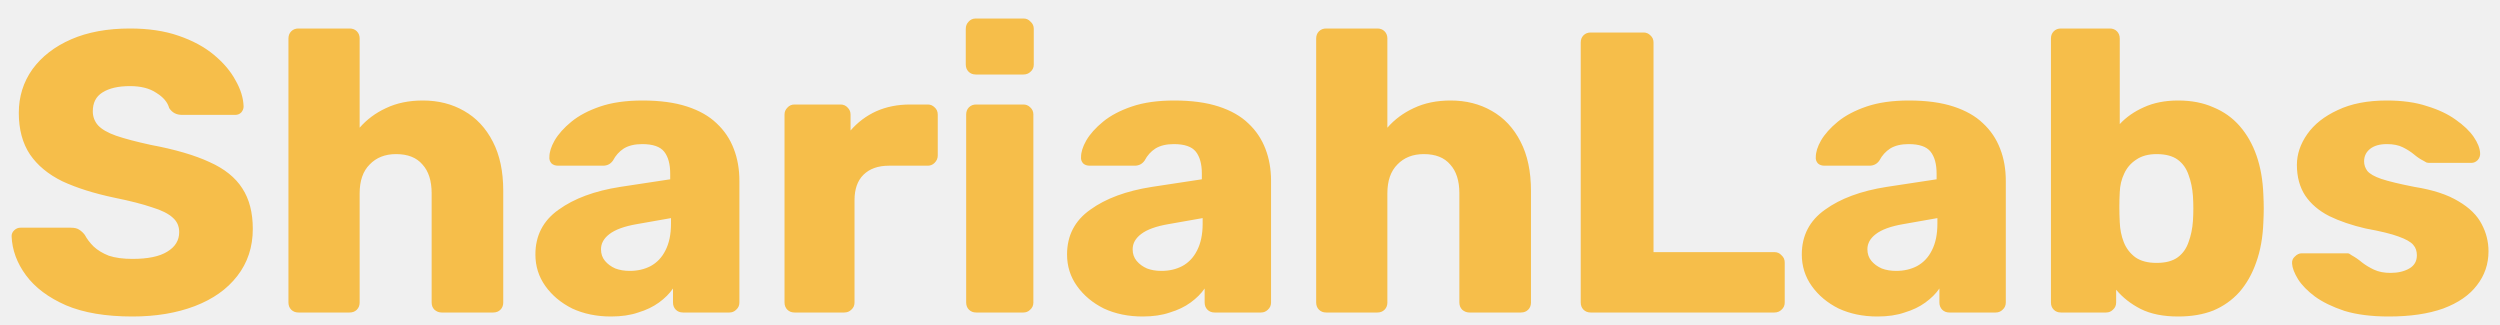
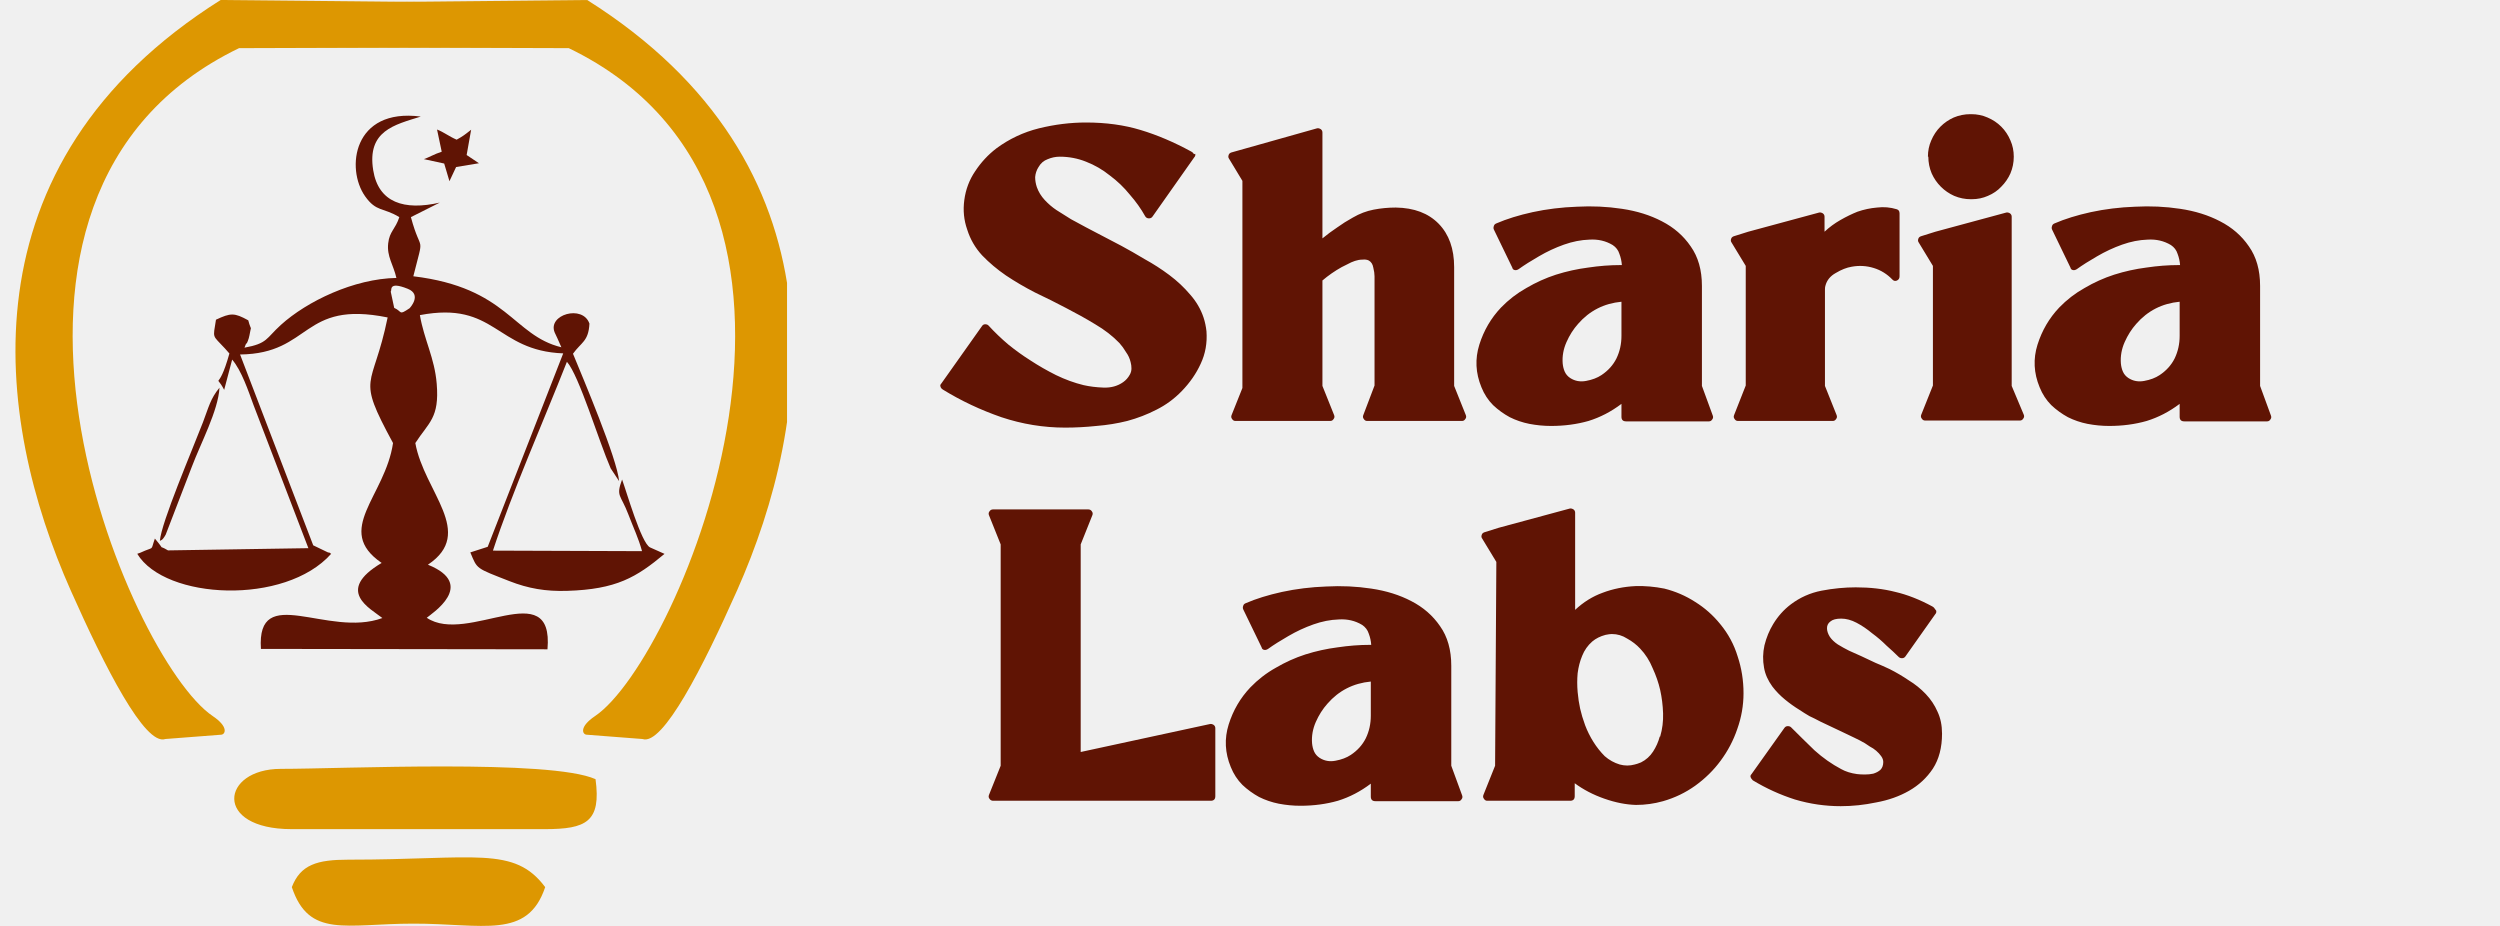
- <svg xmlns="http://www.w3.org/2000/svg" width="100" height="13" viewBox="0 0 100 13" fill="none">
-   <path d="M5.296 12.66C4.229 12.66 3.344 12.511 2.64 12.212C1.936 11.903 1.403 11.503 1.04 11.012C0.677 10.521 0.485 9.999 0.464 9.444C0.464 9.359 0.496 9.284 0.56 9.22C0.635 9.145 0.72 9.108 0.816 9.108H2.832C2.981 9.108 3.093 9.135 3.168 9.188C3.253 9.241 3.328 9.311 3.392 9.396C3.477 9.556 3.595 9.711 3.744 9.86C3.904 10.009 4.107 10.132 4.352 10.228C4.608 10.313 4.923 10.356 5.296 10.356C5.915 10.356 6.379 10.26 6.688 10.068C7.008 9.876 7.168 9.615 7.168 9.284C7.168 9.049 7.083 8.857 6.912 8.708C6.741 8.548 6.464 8.409 6.08 8.292C5.707 8.164 5.205 8.036 4.576 7.908C3.765 7.737 3.072 7.519 2.496 7.252C1.931 6.975 1.499 6.617 1.2 6.18C0.901 5.732 0.752 5.177 0.752 4.516C0.752 3.865 0.933 3.284 1.296 2.772C1.669 2.26 2.187 1.86 2.848 1.572C3.509 1.284 4.293 1.14 5.2 1.14C5.936 1.14 6.581 1.236 7.136 1.428C7.701 1.62 8.176 1.876 8.56 2.196C8.944 2.516 9.232 2.857 9.424 3.22C9.627 3.572 9.733 3.919 9.744 4.26C9.744 4.345 9.712 4.425 9.648 4.5C9.584 4.564 9.504 4.596 9.408 4.596H7.296C7.179 4.596 7.077 4.575 6.992 4.532C6.907 4.489 6.832 4.42 6.768 4.324C6.704 4.089 6.533 3.887 6.256 3.716C5.989 3.535 5.637 3.444 5.2 3.444C4.731 3.444 4.363 3.529 4.096 3.7C3.84 3.86 3.712 4.111 3.712 4.452C3.712 4.665 3.781 4.852 3.92 5.012C4.069 5.172 4.309 5.311 4.64 5.428C4.981 5.545 5.445 5.668 6.032 5.796C7.003 5.977 7.787 6.207 8.384 6.484C8.981 6.751 9.419 7.103 9.696 7.54C9.973 7.967 10.112 8.505 10.112 9.156C10.112 9.881 9.904 10.511 9.488 11.044C9.083 11.567 8.517 11.967 7.792 12.244C7.067 12.521 6.235 12.66 5.296 12.66ZM11.938 12.5C11.82 12.5 11.724 12.463 11.65 12.388C11.575 12.313 11.538 12.217 11.538 12.1V1.54C11.538 1.423 11.575 1.327 11.65 1.252C11.724 1.177 11.82 1.14 11.938 1.14H13.986C14.103 1.14 14.199 1.177 14.274 1.252C14.348 1.327 14.386 1.423 14.386 1.54V5.108C14.674 4.777 15.026 4.516 15.442 4.324C15.868 4.121 16.359 4.02 16.914 4.02C17.532 4.02 18.082 4.159 18.562 4.436C19.052 4.713 19.436 5.124 19.714 5.668C19.991 6.201 20.13 6.857 20.13 7.636V12.1C20.13 12.217 20.092 12.313 20.018 12.388C19.943 12.463 19.847 12.5 19.73 12.5H17.666C17.559 12.5 17.463 12.463 17.378 12.388C17.303 12.313 17.266 12.217 17.266 12.1V7.732C17.266 7.231 17.143 6.847 16.898 6.58C16.663 6.303 16.311 6.164 15.842 6.164C15.404 6.164 15.052 6.303 14.786 6.58C14.519 6.847 14.386 7.231 14.386 7.732V12.1C14.386 12.217 14.348 12.313 14.274 12.388C14.199 12.463 14.103 12.5 13.986 12.5H11.938ZM24.44 12.66C23.864 12.66 23.347 12.553 22.888 12.34C22.44 12.116 22.083 11.817 21.816 11.444C21.549 11.071 21.416 10.649 21.416 10.18C21.416 9.423 21.725 8.825 22.344 8.388C22.963 7.94 23.784 7.636 24.808 7.476L26.808 7.172V6.948C26.808 6.564 26.728 6.271 26.568 6.068C26.408 5.865 26.115 5.764 25.688 5.764C25.389 5.764 25.144 5.823 24.952 5.94C24.771 6.057 24.627 6.217 24.52 6.42C24.424 6.559 24.291 6.628 24.12 6.628H22.328C22.211 6.628 22.12 6.596 22.056 6.532C21.992 6.457 21.965 6.372 21.976 6.276C21.976 6.084 22.045 5.865 22.184 5.62C22.333 5.364 22.557 5.113 22.856 4.868C23.155 4.623 23.539 4.42 24.008 4.26C24.477 4.1 25.043 4.02 25.704 4.02C26.397 4.02 26.989 4.1 27.48 4.26C27.971 4.42 28.365 4.644 28.664 4.932C28.973 5.22 29.203 5.561 29.352 5.956C29.501 6.34 29.576 6.767 29.576 7.236V12.1C29.576 12.217 29.533 12.313 29.448 12.388C29.373 12.463 29.283 12.5 29.176 12.5H27.32C27.203 12.5 27.107 12.463 27.032 12.388C26.957 12.313 26.92 12.217 26.92 12.1V11.54C26.781 11.743 26.595 11.929 26.36 12.1C26.125 12.271 25.848 12.404 25.528 12.5C25.219 12.607 24.856 12.66 24.44 12.66ZM25.192 10.836C25.501 10.836 25.779 10.772 26.024 10.644C26.28 10.505 26.477 10.297 26.616 10.02C26.765 9.732 26.84 9.375 26.84 8.948V8.724L25.48 8.964C24.979 9.049 24.611 9.183 24.376 9.364C24.152 9.535 24.04 9.737 24.04 9.972C24.04 10.153 24.093 10.308 24.2 10.436C24.307 10.564 24.445 10.665 24.616 10.74C24.787 10.804 24.979 10.836 25.192 10.836ZM31.782 12.5C31.664 12.5 31.568 12.463 31.494 12.388C31.419 12.313 31.381 12.217 31.381 12.1V4.58C31.381 4.473 31.419 4.383 31.494 4.308C31.568 4.223 31.664 4.18 31.782 4.18H33.621C33.739 4.18 33.835 4.223 33.91 4.308C33.984 4.383 34.022 4.473 34.022 4.58V5.22C34.309 4.889 34.651 4.633 35.045 4.452C35.451 4.271 35.904 4.18 36.406 4.18H37.109C37.216 4.18 37.307 4.217 37.382 4.292C37.467 4.367 37.51 4.463 37.51 4.58V6.228C37.51 6.335 37.467 6.431 37.382 6.516C37.307 6.591 37.216 6.628 37.109 6.628H35.557C35.12 6.628 34.779 6.751 34.533 6.996C34.299 7.231 34.181 7.567 34.181 8.004V12.1C34.181 12.217 34.139 12.313 34.053 12.388C33.979 12.463 33.883 12.5 33.766 12.5H31.782ZM39.047 12.5C38.93 12.5 38.834 12.463 38.759 12.388C38.684 12.313 38.647 12.217 38.647 12.1V4.58C38.647 4.463 38.684 4.367 38.759 4.292C38.834 4.217 38.93 4.18 39.047 4.18H40.935C41.042 4.18 41.133 4.217 41.207 4.292C41.292 4.367 41.335 4.463 41.335 4.58V12.1C41.335 12.217 41.292 12.313 41.207 12.388C41.133 12.463 41.042 12.5 40.935 12.5H39.047ZM39.031 2.98C38.914 2.98 38.818 2.943 38.743 2.868C38.669 2.793 38.631 2.697 38.631 2.58V1.156C38.631 1.039 38.669 0.943 38.743 0.868C38.818 0.783 38.914 0.74 39.031 0.74H40.935C41.053 0.74 41.148 0.783 41.223 0.868C41.309 0.943 41.351 1.039 41.351 1.156V2.58C41.351 2.697 41.309 2.793 41.223 2.868C41.148 2.943 41.053 2.98 40.935 2.98H39.031ZM45.706 12.66C45.13 12.66 44.612 12.553 44.154 12.34C43.706 12.116 43.348 11.817 43.082 11.444C42.815 11.071 42.682 10.649 42.682 10.18C42.682 9.423 42.991 8.825 43.61 8.388C44.228 7.94 45.05 7.636 46.074 7.476L48.074 7.172V6.948C48.074 6.564 47.994 6.271 47.834 6.068C47.674 5.865 47.38 5.764 46.954 5.764C46.655 5.764 46.41 5.823 46.218 5.94C46.036 6.057 45.892 6.217 45.786 6.42C45.69 6.559 45.556 6.628 45.386 6.628H43.594C43.476 6.628 43.386 6.596 43.322 6.532C43.258 6.457 43.231 6.372 43.242 6.276C43.242 6.084 43.311 5.865 43.45 5.62C43.599 5.364 43.823 5.113 44.122 4.868C44.42 4.623 44.804 4.42 45.274 4.26C45.743 4.1 46.308 4.02 46.97 4.02C47.663 4.02 48.255 4.1 48.746 4.26C49.236 4.42 49.631 4.644 49.93 4.932C50.239 5.22 50.468 5.561 50.618 5.956C50.767 6.34 50.842 6.767 50.842 7.236V12.1C50.842 12.217 50.799 12.313 50.714 12.388C50.639 12.463 50.548 12.5 50.442 12.5H48.586C48.468 12.5 48.372 12.463 48.298 12.388C48.223 12.313 48.186 12.217 48.186 12.1V11.54C48.047 11.743 47.86 11.929 47.626 12.1C47.391 12.271 47.114 12.404 46.794 12.5C46.484 12.607 46.122 12.66 45.706 12.66ZM46.458 10.836C46.767 10.836 47.044 10.772 47.29 10.644C47.546 10.505 47.743 10.297 47.882 10.02C48.031 9.732 48.106 9.375 48.106 8.948V8.724L46.746 8.964C46.244 9.049 45.876 9.183 45.642 9.364C45.418 9.535 45.306 9.737 45.306 9.972C45.306 10.153 45.359 10.308 45.466 10.436C45.572 10.564 45.711 10.665 45.882 10.74C46.052 10.804 46.244 10.836 46.458 10.836ZM53.047 12.5C52.93 12.5 52.834 12.463 52.759 12.388C52.684 12.313 52.647 12.217 52.647 12.1V1.54C52.647 1.423 52.684 1.327 52.759 1.252C52.834 1.177 52.93 1.14 53.047 1.14H55.095C55.212 1.14 55.309 1.177 55.383 1.252C55.458 1.327 55.495 1.423 55.495 1.54V5.108C55.783 4.777 56.135 4.516 56.551 4.324C56.978 4.121 57.468 4.02 58.023 4.02C58.642 4.02 59.191 4.159 59.671 4.436C60.162 4.713 60.546 5.124 60.823 5.668C61.1 6.201 61.239 6.857 61.239 7.636V12.1C61.239 12.217 61.202 12.313 61.127 12.388C61.053 12.463 60.956 12.5 60.839 12.5H58.775C58.669 12.5 58.572 12.463 58.487 12.388C58.413 12.313 58.375 12.217 58.375 12.1V7.732C58.375 7.231 58.252 6.847 58.007 6.58C57.773 6.303 57.42 6.164 56.951 6.164C56.514 6.164 56.162 6.303 55.895 6.58C55.629 6.847 55.495 7.231 55.495 7.732V12.1C55.495 12.217 55.458 12.313 55.383 12.388C55.309 12.463 55.212 12.5 55.095 12.5H53.047ZM63.629 12.5C63.512 12.5 63.416 12.463 63.341 12.388C63.267 12.313 63.229 12.217 63.229 12.1V1.7C63.229 1.583 63.267 1.487 63.341 1.412C63.416 1.337 63.512 1.3 63.629 1.3H65.741C65.848 1.3 65.939 1.337 66.013 1.412C66.099 1.487 66.141 1.583 66.141 1.7V10.084H70.973C71.091 10.084 71.187 10.127 71.261 10.212C71.347 10.287 71.389 10.383 71.389 10.5V12.1C71.389 12.217 71.347 12.313 71.261 12.388C71.187 12.463 71.091 12.5 70.973 12.5H63.629ZM75.096 12.66C74.52 12.66 74.003 12.553 73.544 12.34C73.096 12.116 72.739 11.817 72.472 11.444C72.206 11.071 72.072 10.649 72.072 10.18C72.072 9.423 72.382 8.825 73 8.388C73.619 7.94 74.44 7.636 75.464 7.476L77.464 7.172V6.948C77.464 6.564 77.384 6.271 77.224 6.068C77.064 5.865 76.771 5.764 76.344 5.764C76.046 5.764 75.8 5.823 75.608 5.94C75.427 6.057 75.283 6.217 75.176 6.42C75.08 6.559 74.947 6.628 74.776 6.628H72.984C72.867 6.628 72.776 6.596 72.712 6.532C72.648 6.457 72.622 6.372 72.632 6.276C72.632 6.084 72.702 5.865 72.84 5.62C72.99 5.364 73.214 5.113 73.512 4.868C73.811 4.623 74.195 4.42 74.664 4.26C75.134 4.1 75.699 4.02 76.36 4.02C77.054 4.02 77.646 4.1 78.136 4.26C78.627 4.42 79.022 4.644 79.32 4.932C79.63 5.22 79.859 5.561 80.008 5.956C80.158 6.34 80.232 6.767 80.232 7.236V12.1C80.232 12.217 80.19 12.313 80.104 12.388C80.03 12.463 79.939 12.5 79.832 12.5H77.976C77.859 12.5 77.763 12.463 77.688 12.388C77.614 12.313 77.576 12.217 77.576 12.1V11.54C77.438 11.743 77.251 11.929 77.016 12.1C76.782 12.271 76.504 12.404 76.184 12.5C75.875 12.607 75.512 12.66 75.096 12.66ZM75.848 10.836C76.158 10.836 76.435 10.772 76.68 10.644C76.936 10.505 77.134 10.297 77.272 10.02C77.422 9.732 77.496 9.375 77.496 8.948V8.724L76.136 8.964C75.635 9.049 75.267 9.183 75.032 9.364C74.808 9.535 74.696 9.737 74.696 9.972C74.696 10.153 74.75 10.308 74.856 10.436C74.963 10.564 75.102 10.665 75.272 10.74C75.443 10.804 75.635 10.836 75.848 10.836ZM87.126 12.66C86.528 12.66 86.027 12.559 85.622 12.356C85.227 12.153 84.902 11.897 84.646 11.588V12.1C84.646 12.217 84.603 12.313 84.518 12.388C84.443 12.463 84.352 12.5 84.246 12.5H82.438C82.32 12.5 82.224 12.463 82.15 12.388C82.075 12.313 82.038 12.217 82.038 12.1V1.54C82.038 1.423 82.075 1.327 82.15 1.252C82.224 1.177 82.32 1.14 82.438 1.14H84.39C84.507 1.14 84.603 1.177 84.678 1.252C84.752 1.327 84.79 1.423 84.79 1.54V4.964C85.046 4.687 85.366 4.463 85.75 4.292C86.144 4.111 86.603 4.02 87.126 4.02C87.659 4.02 88.128 4.111 88.534 4.292C88.95 4.463 89.302 4.713 89.59 5.044C89.878 5.375 90.102 5.769 90.262 6.228C90.422 6.687 90.512 7.204 90.534 7.78C90.544 7.983 90.55 8.169 90.55 8.34C90.55 8.5 90.544 8.687 90.534 8.9C90.512 9.497 90.416 10.031 90.246 10.5C90.086 10.959 89.862 11.353 89.574 11.684C89.286 12.004 88.939 12.249 88.534 12.42C88.128 12.58 87.659 12.66 87.126 12.66ZM86.262 10.516C86.624 10.516 86.907 10.441 87.11 10.292C87.312 10.143 87.456 9.94 87.542 9.684C87.638 9.428 87.696 9.145 87.718 8.836C87.739 8.505 87.739 8.175 87.718 7.844C87.696 7.535 87.638 7.252 87.542 6.996C87.456 6.74 87.312 6.537 87.11 6.388C86.907 6.239 86.624 6.164 86.262 6.164C85.931 6.164 85.659 6.239 85.446 6.388C85.232 6.527 85.072 6.713 84.966 6.948C84.859 7.172 84.8 7.417 84.79 7.684C84.779 7.887 84.774 8.084 84.774 8.276C84.774 8.468 84.779 8.671 84.79 8.884C84.8 9.172 84.854 9.439 84.95 9.684C85.046 9.929 85.2 10.132 85.414 10.292C85.627 10.441 85.91 10.516 86.262 10.516ZM95.555 12.66C94.862 12.66 94.27 12.585 93.779 12.436C93.299 12.276 92.905 12.084 92.596 11.86C92.297 11.636 92.073 11.407 91.924 11.172C91.774 10.927 91.694 10.719 91.683 10.548C91.673 10.431 91.71 10.335 91.796 10.26C91.881 10.175 91.972 10.132 92.067 10.132H93.891C93.924 10.132 93.95 10.137 93.972 10.148C93.993 10.159 94.025 10.18 94.067 10.212C94.206 10.287 94.345 10.383 94.484 10.5C94.622 10.607 94.782 10.703 94.963 10.788C95.145 10.873 95.364 10.916 95.62 10.916C95.918 10.916 96.169 10.857 96.371 10.74C96.574 10.623 96.675 10.447 96.675 10.212C96.675 10.041 96.627 9.903 96.531 9.796C96.436 9.679 96.238 9.567 95.939 9.46C95.651 9.353 95.214 9.247 94.627 9.14C94.073 9.012 93.588 8.847 93.171 8.644C92.755 8.431 92.436 8.159 92.212 7.828C91.987 7.487 91.876 7.076 91.876 6.596C91.876 6.169 92.014 5.759 92.291 5.364C92.569 4.969 92.974 4.649 93.507 4.404C94.041 4.148 94.697 4.02 95.475 4.02C96.094 4.02 96.627 4.095 97.076 4.244C97.534 4.383 97.918 4.564 98.228 4.788C98.547 5.012 98.787 5.241 98.948 5.476C99.108 5.711 99.193 5.924 99.204 6.116C99.214 6.223 99.182 6.319 99.108 6.404C99.033 6.479 98.948 6.516 98.852 6.516H97.188C97.145 6.516 97.102 6.511 97.059 6.5C97.017 6.479 96.98 6.457 96.948 6.436C96.82 6.372 96.692 6.287 96.564 6.18C96.436 6.073 96.286 5.977 96.115 5.892C95.945 5.807 95.731 5.764 95.475 5.764C95.188 5.764 94.963 5.828 94.803 5.956C94.644 6.084 94.564 6.249 94.564 6.452C94.564 6.591 94.606 6.719 94.692 6.836C94.787 6.953 94.974 7.06 95.251 7.156C95.54 7.252 95.982 7.359 96.579 7.476C97.316 7.593 97.902 7.785 98.34 8.052C98.777 8.308 99.086 8.612 99.267 8.964C99.449 9.305 99.54 9.668 99.54 10.052C99.54 10.564 99.385 11.017 99.076 11.412C98.777 11.807 98.329 12.116 97.731 12.34C97.134 12.553 96.409 12.66 95.555 12.66Z" fill="#F6BE4A" />
+ <svg xmlns="http://www.w3.org/2000/svg" width="108" height="40" viewBox="0 0 108 40" fill="none">
+   <g clip-path="url(#clip0_885_2186)">
+     <path fill-rule="evenodd" clip-rule="evenodd" d="M24.493 15.632C25.02 16.226 25.871 19.069 26.381 20.233L26.745 20.785C26.665 19.824 25.193 16.353 24.753 15.281C25.111 14.781 25.424 14.751 25.464 13.981C25.176 13.143 23.639 13.594 23.963 14.365C23.98 14.407 24.063 14.576 24.086 14.628L24.251 15.002C22.141 14.489 21.942 12.429 17.856 11.935C18.341 10 18.202 11.056 17.751 9.38L18.999 8.752C17.467 9.105 16.348 8.758 16.122 7.352C15.849 5.648 17.04 5.393 18.178 5.036C15.249 4.651 14.93 7.289 15.773 8.48C16.258 9.166 16.55 8.953 17.251 9.38C17.078 9.911 16.828 9.99 16.77 10.51C16.705 11.08 16.994 11.435 17.125 12.007C15.289 12.039 13.257 13.018 12.133 14.037C11.486 14.624 11.566 14.835 10.562 15.02C10.587 14.959 10.634 14.812 10.646 14.84C10.659 14.872 10.755 14.623 10.775 14.494C10.863 13.963 10.87 14.385 10.725 13.838C10.121 13.505 9.964 13.513 9.33 13.811C9.198 14.657 9.159 14.445 9.722 15.058L9.91 15.271C9.408 17.075 9.26 16.02 9.684 16.842L10.029 15.535C10.435 16.005 10.732 16.898 10.951 17.495L13.322 23.681L7.258 23.777C6.76 23.482 7.206 23.878 6.691 23.266C6.484 23.845 6.708 23.576 6.058 23.879C6.032 23.892 5.969 23.904 5.929 23.925C7.133 25.912 12.319 26.162 14.306 23.925C14.267 23.905 14.208 23.84 14.189 23.874L13.531 23.558L10.371 15.314C13.467 15.281 13.013 12.957 16.746 13.714C16.095 16.897 15.351 16.137 16.979 19.14C16.638 21.452 14.412 22.893 16.487 24.319C14.459 25.523 15.992 26.282 16.519 26.699C14.158 27.57 11.079 25.136 11.272 28.033L23.651 28.05C23.937 24.794 20.194 27.881 18.436 26.688C18.635 26.514 20.619 25.256 18.486 24.395C20.556 23.01 18.325 21.262 17.942 19.14C18.522 18.241 18.988 18.063 18.866 16.578C18.776 15.465 18.325 14.689 18.139 13.613C21.416 12.99 21.4 15.154 24.331 15.266L21.069 23.622L20.318 23.864C20.627 24.6 20.536 24.527 22.011 25.106C22.82 25.423 23.576 25.555 24.505 25.525C26.63 25.459 27.491 24.943 28.707 23.927L28.08 23.647C27.7 23.459 27.064 21.227 26.874 20.715C26.597 21.462 26.813 21.346 27.147 22.228C27.363 22.799 27.58 23.239 27.736 23.81L21.295 23.787C22.123 21.257 23.473 18.214 24.488 15.637L24.493 15.632ZM9.484 16.745C9.086 17.227 9.014 17.598 8.767 18.244C8.311 19.431 6.962 22.58 6.906 23.368C6.957 23.32 6.995 23.384 7.157 23.099L8.286 20.167C8.672 19.143 9.426 17.743 9.483 16.743L9.484 16.745ZM16.878 12.591C16.952 12.579 16.73 12.119 17.615 12.476C18.248 12.729 17.698 13.313 17.698 13.313C17.206 13.643 17.396 13.463 17.029 13.3L16.878 12.591Z" fill="#601404" />
+     <path fill-rule="evenodd" clip-rule="evenodd" d="M19.082 6.554C18.772 6.651 18.481 6.824 18.31 6.874L19.189 7.065L19.416 7.828L19.704 7.215L20.691 7.052L20.159 6.697L20.353 5.605C20.069 5.828 20.008 5.879 19.727 6.034C19.386 5.887 19.174 5.708 18.88 5.595L19.082 6.554Z" fill="#601404" />
+     <path fill-rule="evenodd" clip-rule="evenodd" d="M10.329 2.08L22.787 2.04L22.747 0.132L9.531 0C-1.743 7.104 -0.23 18.119 3.058 25.512C4.533 28.83 6.26 32.215 7.135 31.928L7.145 31.925L9.558 31.739C9.735 31.725 9.888 31.404 9.19 30.934C5.55 28.485 -2.958 8.499 10.327 2.08H10.329Z" fill="#DD9701" />
+     <path fill-rule="evenodd" clip-rule="evenodd" d="M24.568 2.08L12.109 2.04L12.149 0.132L25.366 0C36.64 7.104 35.127 18.119 31.839 25.512C30.363 28.83 28.637 32.215 27.762 31.928L27.752 31.925L25.339 31.739C25.161 31.725 25.009 31.404 25.706 30.934C29.346 28.485 37.855 8.499 24.57 2.08H24.568Z" fill="#DD9701" />
+     <path fill-rule="evenodd" clip-rule="evenodd" d="M12.602 35.819H23.532C25.33 35.819 25.977 35.504 25.727 33.66C23.787 32.789 14.803 33.215 12.13 33.215C9.552 33.215 9.19 35.819 12.602 35.819Z" fill="#DD9701" />
+     <path fill-rule="evenodd" clip-rule="evenodd" d="M12.607 38.324C13.351 40.541 14.925 39.904 17.848 39.901C20.859 39.895 22.79 40.601 23.552 38.324C22.209 36.525 20.533 37.138 15.043 37.138C13.712 37.138 12.982 37.347 12.607 38.324Z" fill="#DD9701" />
+   </g>
+   <path d="M46.686 32.486L52.268 31.279C52.316 31.267 52.37 31.279 52.43 31.315C52.478 31.351 52.502 31.399 52.502 31.459V34.395C52.502 34.526 52.436 34.593 52.304 34.593H42.904C42.833 34.593 42.779 34.562 42.742 34.502C42.706 34.455 42.7 34.401 42.724 34.34L43.229 33.08V23.518L42.724 22.258C42.7 22.198 42.706 22.144 42.742 22.096C42.779 22.036 42.833 22.006 42.904 22.006H47.01C47.082 22.006 47.136 22.036 47.172 22.096C47.208 22.144 47.214 22.198 47.19 22.258L46.686 23.518V32.486ZM63.163 34.358C63.187 34.419 63.181 34.472 63.145 34.52C63.109 34.581 63.061 34.611 63.001 34.611H59.418C59.285 34.611 59.219 34.544 59.219 34.413V33.854C58.775 34.19 58.301 34.437 57.797 34.593C57.293 34.737 56.753 34.809 56.176 34.809C55.864 34.809 55.552 34.779 55.24 34.719C54.94 34.659 54.658 34.562 54.394 34.431C54.13 34.286 53.889 34.112 53.673 33.908C53.457 33.692 53.289 33.434 53.169 33.134C52.917 32.522 52.887 31.91 53.079 31.297C53.271 30.685 53.583 30.151 54.016 29.695C54.34 29.359 54.706 29.076 55.114 28.848C55.522 28.608 55.948 28.416 56.392 28.272C56.849 28.128 57.311 28.026 57.779 27.966C58.259 27.894 58.727 27.858 59.184 27.858H59.237C59.225 27.69 59.19 27.528 59.13 27.372C59.081 27.216 58.985 27.09 58.841 26.994C58.541 26.814 58.205 26.736 57.833 26.76C57.473 26.772 57.107 26.844 56.735 26.976C56.362 27.108 56.002 27.276 55.654 27.48C55.318 27.672 55.024 27.858 54.772 28.038C54.712 28.074 54.658 28.086 54.61 28.074C54.55 28.062 54.514 28.026 54.502 27.966L53.709 26.328C53.685 26.279 53.685 26.226 53.709 26.165C53.721 26.117 53.758 26.081 53.818 26.057C54.262 25.865 54.784 25.703 55.384 25.571C55.996 25.439 56.633 25.361 57.293 25.337C57.953 25.301 58.601 25.331 59.237 25.427C59.886 25.523 60.462 25.703 60.966 25.967C61.482 26.232 61.897 26.592 62.209 27.048C62.533 27.504 62.695 28.074 62.695 28.758V33.08L63.163 34.358ZM59.219 29.443C58.463 29.515 57.839 29.833 57.347 30.397C57.143 30.625 56.975 30.889 56.843 31.189C56.711 31.489 56.657 31.796 56.681 32.108C56.693 32.24 56.723 32.36 56.771 32.468C56.819 32.576 56.897 32.666 57.005 32.738C57.209 32.87 57.437 32.912 57.689 32.864C57.953 32.816 58.175 32.732 58.355 32.612C58.643 32.42 58.859 32.18 59.003 31.892C59.148 31.591 59.219 31.267 59.219 30.919V29.443ZM64.642 24.275L64.03 23.266C63.994 23.218 63.988 23.164 64.012 23.104C64.024 23.056 64.06 23.02 64.12 22.996L64.751 22.798L67.812 21.97C67.86 21.958 67.914 21.97 67.974 22.006C68.022 22.042 68.046 22.09 68.046 22.15V26.346C68.406 26.009 68.802 25.763 69.234 25.607C69.678 25.439 70.153 25.343 70.657 25.319C71.065 25.307 71.479 25.343 71.899 25.427C72.379 25.547 72.823 25.739 73.232 26.003C73.64 26.256 74 26.574 74.312 26.958C74.66 27.378 74.912 27.846 75.068 28.362C75.236 28.866 75.32 29.395 75.32 29.947C75.32 30.475 75.23 30.991 75.05 31.495C74.882 31.988 74.642 32.444 74.33 32.864C74.03 33.272 73.664 33.632 73.232 33.944C72.811 34.244 72.349 34.467 71.845 34.611C71.461 34.719 71.071 34.773 70.675 34.773C70.243 34.761 69.786 34.671 69.306 34.502C68.826 34.334 68.4 34.112 68.028 33.836V34.395C68.028 34.526 67.962 34.593 67.83 34.593H64.246C64.186 34.593 64.138 34.562 64.102 34.502C64.066 34.455 64.06 34.401 64.084 34.34L64.588 33.08L64.642 24.275ZM71.719 31.82C71.815 31.495 71.857 31.159 71.845 30.811C71.833 30.463 71.791 30.127 71.719 29.803C71.647 29.491 71.539 29.178 71.395 28.866C71.263 28.542 71.083 28.26 70.855 28.02C70.699 27.852 70.513 27.708 70.296 27.588C70.092 27.456 69.87 27.39 69.63 27.39C69.57 27.39 69.48 27.402 69.36 27.426C69.132 27.486 68.94 27.582 68.784 27.714C68.592 27.882 68.448 28.086 68.352 28.326C68.256 28.554 68.19 28.806 68.154 29.082C68.13 29.347 68.13 29.617 68.154 29.893C68.178 30.157 68.214 30.397 68.262 30.613C68.31 30.829 68.382 31.069 68.478 31.333C68.574 31.585 68.694 31.826 68.838 32.054C68.982 32.282 69.144 32.486 69.324 32.666C69.516 32.834 69.732 32.954 69.972 33.026C70.189 33.086 70.405 33.086 70.621 33.026C70.681 33.014 70.771 32.984 70.891 32.936C71.107 32.828 71.281 32.672 71.413 32.468C71.545 32.264 71.641 32.048 71.701 31.82H71.719ZM83.644 26.381C83.656 26.442 83.644 26.49 83.608 26.526L82.311 28.362C82.275 28.41 82.227 28.434 82.167 28.434C82.107 28.434 82.059 28.416 82.023 28.38C81.879 28.236 81.705 28.074 81.501 27.894C81.309 27.702 81.099 27.522 80.871 27.354C80.655 27.174 80.433 27.024 80.205 26.904C79.977 26.784 79.754 26.724 79.538 26.724C79.322 26.724 79.166 26.766 79.07 26.85C78.974 26.922 78.926 27.018 78.926 27.138C78.926 27.258 78.968 27.384 79.052 27.516C79.136 27.636 79.25 27.744 79.394 27.84C79.55 27.936 79.713 28.026 79.88 28.11C80.061 28.194 80.235 28.272 80.403 28.344C80.607 28.44 80.811 28.536 81.015 28.632C81.219 28.716 81.423 28.806 81.627 28.902C81.915 29.047 82.191 29.209 82.456 29.389C82.732 29.557 82.978 29.755 83.194 29.983C83.41 30.211 83.578 30.463 83.698 30.739C83.83 31.015 83.896 31.333 83.896 31.694C83.896 32.294 83.764 32.798 83.5 33.206C83.236 33.602 82.894 33.92 82.474 34.16C82.053 34.401 81.579 34.569 81.051 34.665C80.535 34.773 80.025 34.827 79.52 34.827C78.848 34.827 78.188 34.731 77.54 34.538C76.903 34.334 76.297 34.058 75.721 33.71C75.673 33.662 75.643 33.62 75.631 33.584C75.607 33.536 75.619 33.488 75.667 33.44L77.09 31.441C77.126 31.393 77.174 31.369 77.234 31.369C77.294 31.369 77.342 31.387 77.378 31.423C77.702 31.747 78.038 32.078 78.386 32.414C78.746 32.738 79.13 33.008 79.538 33.224C79.731 33.332 79.959 33.404 80.223 33.44C80.319 33.452 80.433 33.458 80.565 33.458C80.697 33.458 80.817 33.446 80.925 33.422C81.045 33.386 81.147 33.332 81.231 33.26C81.315 33.176 81.357 33.062 81.357 32.918C81.357 32.834 81.327 32.75 81.267 32.666C81.207 32.582 81.135 32.504 81.051 32.432C80.967 32.36 80.877 32.3 80.781 32.252C80.697 32.192 80.625 32.144 80.565 32.108C80.421 32.024 80.271 31.946 80.115 31.873C79.971 31.802 79.82 31.73 79.664 31.657L78.638 31.171C78.482 31.087 78.326 31.009 78.17 30.937C78.026 30.853 77.882 30.763 77.738 30.667C77.522 30.535 77.312 30.385 77.108 30.217C76.903 30.049 76.723 29.863 76.567 29.659C76.375 29.395 76.255 29.125 76.207 28.848C76.147 28.524 76.153 28.2 76.225 27.876C76.309 27.54 76.435 27.234 76.603 26.958C76.807 26.622 77.059 26.34 77.36 26.111C77.756 25.811 78.2 25.613 78.692 25.517C79.196 25.421 79.689 25.373 80.169 25.373C80.793 25.373 81.363 25.439 81.879 25.571C82.395 25.691 82.93 25.901 83.482 26.201C83.53 26.226 83.566 26.262 83.59 26.309L83.644 26.381Z" fill="#601404" />
+   <path d="M51.634 6.643C51.646 6.703 51.634 6.751 51.598 6.787L49.797 9.344C49.761 9.404 49.707 9.434 49.635 9.434C49.563 9.434 49.509 9.404 49.473 9.344C49.293 9.02 49.071 8.708 48.807 8.407C48.555 8.095 48.267 7.819 47.943 7.579C47.63 7.327 47.288 7.129 46.916 6.985C46.556 6.841 46.178 6.769 45.782 6.769C45.602 6.769 45.428 6.805 45.26 6.877C45.092 6.937 44.959 7.051 44.863 7.219C44.779 7.351 44.731 7.495 44.719 7.651C44.719 7.795 44.743 7.939 44.791 8.083C44.863 8.287 44.977 8.473 45.133 8.642C45.29 8.81 45.458 8.954 45.638 9.074C45.842 9.206 46.052 9.338 46.268 9.47C46.496 9.59 46.718 9.71 46.934 9.83C47.186 9.962 47.438 10.094 47.691 10.226C47.943 10.358 48.195 10.49 48.447 10.622C48.759 10.79 49.095 10.982 49.455 11.198C49.827 11.403 50.181 11.631 50.517 11.883C50.854 12.135 51.154 12.417 51.418 12.729C51.682 13.029 51.874 13.359 51.994 13.719C52.054 13.899 52.096 14.098 52.12 14.314C52.156 14.818 52.072 15.286 51.868 15.718C51.676 16.138 51.406 16.529 51.058 16.889C50.734 17.225 50.367 17.495 49.959 17.699C49.563 17.903 49.143 18.065 48.699 18.185C48.267 18.293 47.822 18.365 47.366 18.401C46.91 18.449 46.46 18.473 46.016 18.473C45.08 18.473 44.161 18.323 43.261 18.023C42.361 17.711 41.52 17.315 40.74 16.835C40.68 16.799 40.644 16.756 40.632 16.709C40.608 16.66 40.62 16.613 40.668 16.564L42.414 14.098C42.45 14.037 42.499 14.008 42.559 14.008C42.619 14.008 42.667 14.025 42.703 14.062C42.967 14.35 43.255 14.626 43.567 14.89C43.879 15.142 44.197 15.37 44.521 15.574C44.869 15.802 45.236 16.012 45.62 16.204C46.016 16.396 46.412 16.541 46.808 16.637C47.072 16.697 47.36 16.733 47.672 16.744C47.997 16.756 48.279 16.678 48.519 16.51C48.639 16.426 48.735 16.318 48.807 16.186C48.855 16.102 48.879 16.012 48.879 15.916C48.879 15.82 48.867 15.73 48.843 15.646C48.807 15.49 48.741 15.346 48.645 15.214C48.561 15.07 48.465 14.938 48.357 14.818C48.069 14.518 47.721 14.248 47.312 14.008C46.916 13.767 46.496 13.533 46.052 13.305C45.62 13.077 45.175 12.855 44.719 12.639C44.275 12.411 43.855 12.165 43.459 11.901C43.075 11.637 42.733 11.349 42.432 11.036C42.132 10.712 41.916 10.34 41.784 9.92C41.64 9.512 41.598 9.086 41.658 8.642C41.718 8.185 41.874 7.771 42.126 7.399C42.379 7.015 42.685 6.685 43.045 6.409C43.597 6.001 44.209 5.712 44.881 5.544C45.566 5.376 46.244 5.292 46.916 5.292C47.781 5.292 48.567 5.4 49.275 5.616C49.995 5.833 50.728 6.145 51.472 6.553C51.52 6.577 51.556 6.613 51.58 6.661L51.634 6.643ZM59.38 16.654V11.937C59.38 11.829 59.362 11.703 59.326 11.559C59.302 11.415 59.236 11.312 59.128 11.252C59.056 11.216 58.966 11.204 58.858 11.216C58.75 11.216 58.642 11.235 58.534 11.271C58.426 11.306 58.318 11.355 58.21 11.415C58.114 11.463 58.03 11.505 57.958 11.541C57.658 11.709 57.382 11.901 57.129 12.117V16.672L57.634 17.933C57.658 17.993 57.652 18.047 57.616 18.095C57.58 18.155 57.532 18.185 57.472 18.185H53.366C53.306 18.185 53.258 18.155 53.222 18.095C53.186 18.047 53.18 17.993 53.204 17.933L53.672 16.762V7.813L53.096 6.859C53.06 6.811 53.054 6.757 53.078 6.697C53.09 6.649 53.126 6.613 53.186 6.589L56.895 5.544C56.943 5.532 56.997 5.544 57.057 5.58C57.105 5.616 57.129 5.664 57.129 5.724V10.298C57.334 10.13 57.544 9.974 57.76 9.83C57.976 9.674 58.204 9.53 58.444 9.398C58.732 9.23 59.032 9.116 59.344 9.056C59.656 8.996 59.974 8.966 60.299 8.966C61.091 8.978 61.709 9.212 62.153 9.668C62.597 10.124 62.819 10.748 62.819 11.541V16.672L63.324 17.933C63.348 17.993 63.342 18.047 63.306 18.095C63.27 18.155 63.222 18.185 63.162 18.185H59.056C58.996 18.185 58.948 18.155 58.912 18.095C58.876 18.047 58.87 17.993 58.894 17.933L59.38 16.654ZM73.991 17.951C74.015 18.011 74.009 18.065 73.973 18.113C73.937 18.173 73.889 18.203 73.829 18.203H70.245C70.113 18.203 70.047 18.137 70.047 18.005V17.447C69.603 17.783 69.129 18.029 68.625 18.185C68.121 18.329 67.58 18.401 67.004 18.401C66.692 18.401 66.38 18.371 66.068 18.311C65.768 18.251 65.486 18.155 65.222 18.023C64.957 17.879 64.717 17.705 64.501 17.501C64.285 17.285 64.117 17.027 63.997 16.727C63.745 16.114 63.715 15.502 63.907 14.89C64.099 14.278 64.411 13.743 64.843 13.287C65.168 12.951 65.534 12.669 65.942 12.441C66.35 12.201 66.776 12.009 67.22 11.865C67.677 11.721 68.139 11.619 68.607 11.559C69.087 11.487 69.555 11.451 70.011 11.451H70.065C70.053 11.283 70.017 11.12 69.957 10.964C69.909 10.808 69.813 10.682 69.669 10.586C69.369 10.406 69.033 10.328 68.661 10.352C68.301 10.364 67.935 10.436 67.562 10.568C67.19 10.7 66.83 10.868 66.482 11.072C66.146 11.264 65.852 11.451 65.6 11.631C65.54 11.667 65.486 11.679 65.438 11.667C65.378 11.655 65.342 11.619 65.33 11.559L64.537 9.92C64.513 9.872 64.513 9.818 64.537 9.758C64.549 9.71 64.585 9.674 64.645 9.65C65.09 9.458 65.612 9.296 66.212 9.164C66.824 9.032 67.46 8.954 68.121 8.93C68.781 8.894 69.429 8.924 70.065 9.02C70.714 9.116 71.29 9.296 71.794 9.56C72.31 9.824 72.724 10.184 73.036 10.64C73.361 11.097 73.523 11.667 73.523 12.351V16.672L73.991 17.951ZM70.047 13.035C69.291 13.107 68.667 13.425 68.175 13.989C67.971 14.218 67.802 14.482 67.671 14.782C67.538 15.082 67.484 15.388 67.508 15.7C67.52 15.832 67.55 15.952 67.598 16.06C67.647 16.168 67.725 16.258 67.832 16.33C68.037 16.462 68.265 16.504 68.517 16.456C68.781 16.408 69.003 16.324 69.183 16.204C69.471 16.012 69.687 15.772 69.831 15.484C69.975 15.184 70.047 14.86 70.047 14.512V13.035ZM75.416 16.654V11.487L74.804 10.478C74.768 10.43 74.762 10.376 74.786 10.316C74.798 10.268 74.834 10.232 74.894 10.208L75.524 10.01L78.585 9.182C78.633 9.17 78.688 9.182 78.748 9.218C78.796 9.254 78.82 9.302 78.82 9.362V10.01C79.024 9.818 79.252 9.65 79.504 9.506C79.756 9.362 80.002 9.242 80.242 9.146C80.518 9.05 80.8 8.99 81.088 8.966C81.376 8.93 81.659 8.954 81.935 9.038C82.019 9.062 82.061 9.122 82.061 9.218V11.937C82.061 12.021 82.025 12.081 81.953 12.117C81.881 12.153 81.815 12.141 81.755 12.081C81.526 11.841 81.256 11.673 80.944 11.577C80.632 11.481 80.314 11.463 79.99 11.523C79.774 11.559 79.546 11.649 79.306 11.793C79.066 11.925 78.916 12.111 78.856 12.351C78.844 12.387 78.838 12.441 78.838 12.513V16.672L79.342 17.933C79.366 17.993 79.36 18.047 79.324 18.095C79.288 18.155 79.24 18.185 79.18 18.185H75.074C75.014 18.185 74.966 18.155 74.93 18.095C74.894 18.047 74.888 17.993 74.912 17.933L75.416 16.654ZM87.427 17.915C87.451 17.975 87.445 18.029 87.409 18.077C87.373 18.137 87.325 18.167 87.265 18.167H83.16C83.1 18.167 83.052 18.137 83.016 18.077C82.98 18.029 82.974 17.975 82.998 17.915L83.502 16.654V11.487L82.89 10.478C82.854 10.43 82.848 10.376 82.872 10.316C82.884 10.268 82.92 10.232 82.98 10.208L83.61 10.01L86.671 9.182C86.719 9.17 86.773 9.182 86.833 9.218C86.881 9.254 86.905 9.302 86.905 9.362V16.672L87.427 17.915ZM83.286 6.769C83.286 6.517 83.334 6.283 83.43 6.067C83.526 5.839 83.658 5.64 83.826 5.472C83.994 5.304 84.186 5.172 84.402 5.076C84.63 4.98 84.87 4.932 85.122 4.932H85.14H85.158C85.41 4.932 85.645 4.98 85.861 5.076C86.089 5.172 86.287 5.304 86.455 5.472C86.623 5.64 86.755 5.839 86.851 6.067C86.947 6.283 86.995 6.517 86.995 6.769C86.995 7.021 86.947 7.261 86.851 7.489C86.755 7.705 86.623 7.897 86.455 8.065C86.299 8.233 86.107 8.365 85.879 8.461C85.663 8.558 85.428 8.606 85.176 8.606H85.158H85.14C84.888 8.606 84.648 8.558 84.42 8.461C84.204 8.365 84.012 8.233 83.844 8.065C83.676 7.897 83.544 7.705 83.448 7.489C83.352 7.261 83.304 7.021 83.304 6.769H83.286ZM98.104 17.951C98.128 18.011 98.122 18.065 98.086 18.113C98.05 18.173 98.002 18.203 97.942 18.203H94.359C94.227 18.203 94.161 18.137 94.161 18.005V17.447C93.717 17.783 93.242 18.029 92.738 18.185C92.234 18.329 91.694 18.401 91.118 18.401C90.805 18.401 90.493 18.371 90.181 18.311C89.881 18.251 89.599 18.155 89.335 18.023C89.071 17.879 88.831 17.705 88.615 17.501C88.399 17.285 88.231 17.027 88.111 16.727C87.858 16.114 87.828 15.502 88.02 14.89C88.213 14.278 88.525 13.743 88.957 13.287C89.281 12.951 89.647 12.669 90.055 12.441C90.463 12.201 90.889 12.009 91.334 11.865C91.79 11.721 92.252 11.619 92.72 11.559C93.2 11.487 93.668 11.451 94.125 11.451H94.179C94.167 11.283 94.131 11.12 94.071 10.964C94.023 10.808 93.927 10.682 93.783 10.586C93.483 10.406 93.146 10.328 92.774 10.352C92.414 10.364 92.048 10.436 91.676 10.568C91.304 10.7 90.944 10.868 90.595 11.072C90.259 11.264 89.965 11.451 89.713 11.631C89.653 11.667 89.599 11.679 89.551 11.667C89.491 11.655 89.455 11.619 89.443 11.559L88.651 9.92C88.627 9.872 88.627 9.818 88.651 9.758C88.663 9.71 88.699 9.674 88.759 9.65C89.203 9.458 89.725 9.296 90.325 9.164C90.938 9.032 91.574 8.954 92.234 8.93C92.894 8.894 93.543 8.924 94.179 9.02C94.827 9.116 95.403 9.296 95.907 9.56C96.424 9.824 96.838 10.184 97.15 10.64C97.474 11.097 97.636 11.667 97.636 12.351V16.672L98.104 17.951ZM94.161 13.035C93.404 13.107 92.78 13.425 92.288 13.989C92.084 14.218 91.916 14.482 91.784 14.782C91.652 15.082 91.598 15.388 91.622 15.7C91.634 15.832 91.664 15.952 91.712 16.06C91.76 16.168 91.838 16.258 91.946 16.33C92.15 16.462 92.378 16.504 92.63 16.456C92.894 16.408 93.116 16.324 93.296 16.204C93.585 16.012 93.801 15.772 93.945 15.484C94.089 15.184 94.161 14.86 94.161 14.512V13.035Z" fill="#601404" />
+   <defs>
+     <clipPath id="clip0_885_2186">
+       <rect width="33.333" height="40" fill="white" transform="translate(0.666748)" />
+     </clipPath>
+   </defs>
</svg>
